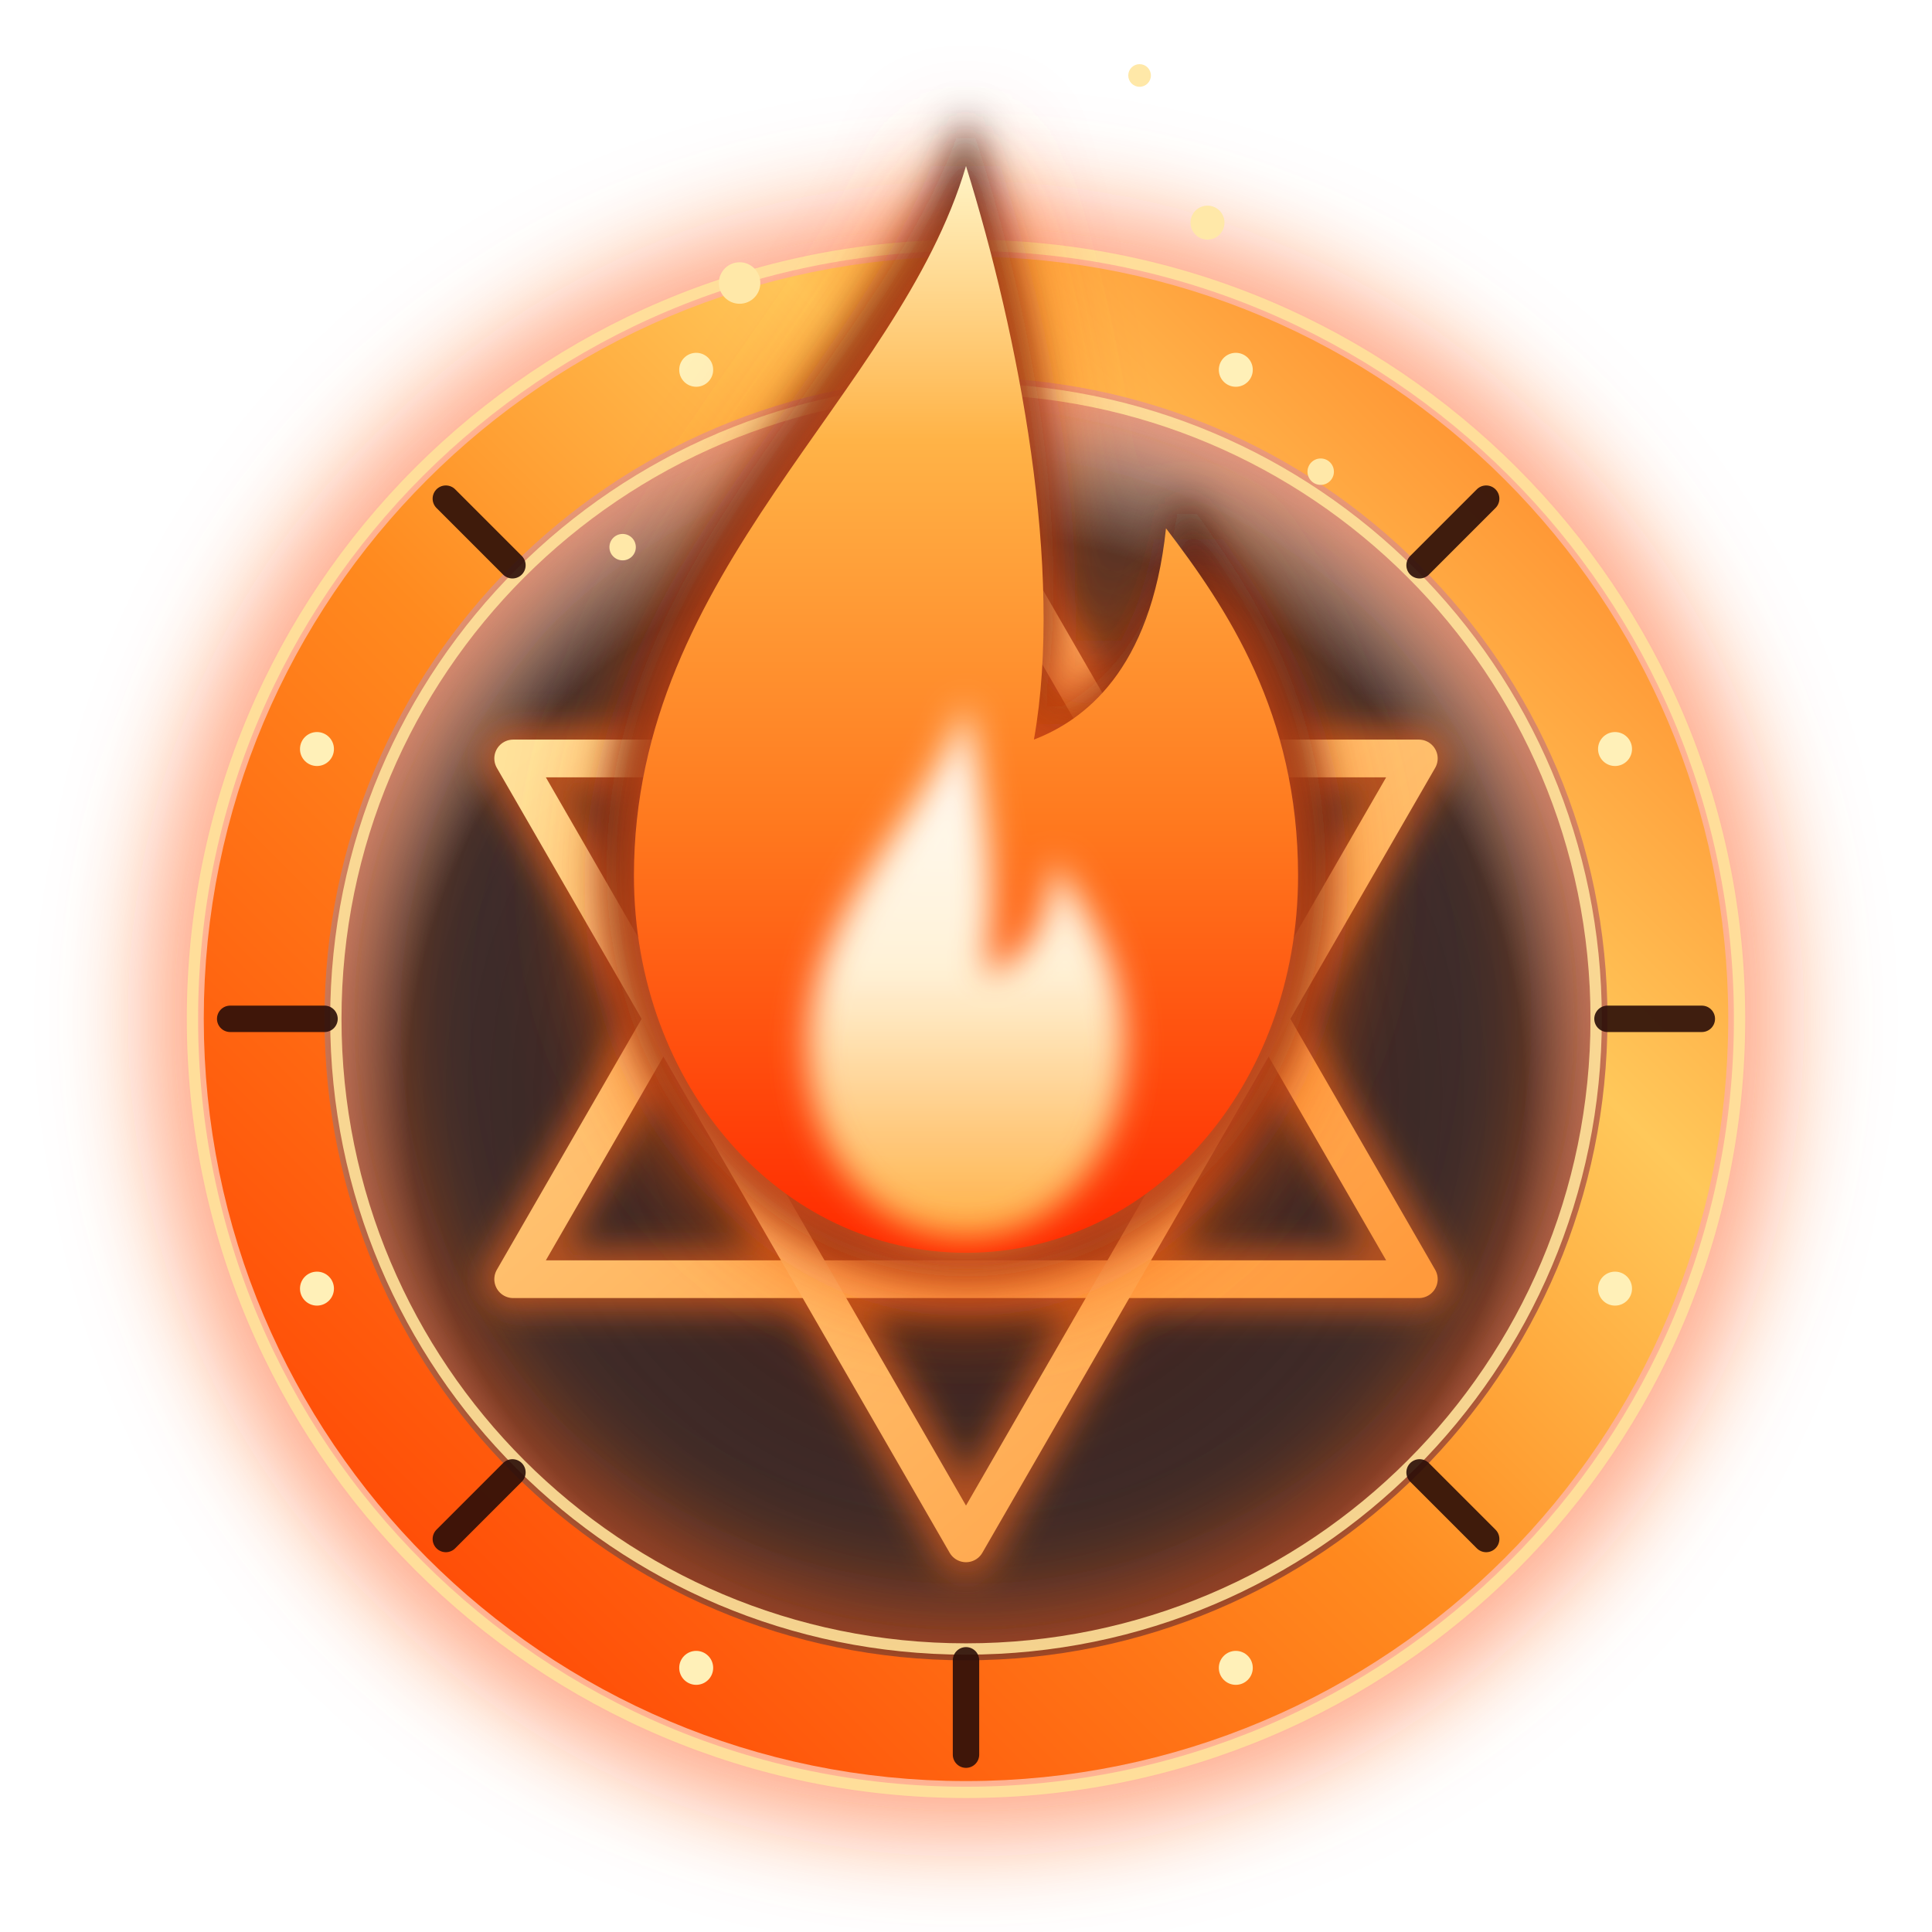
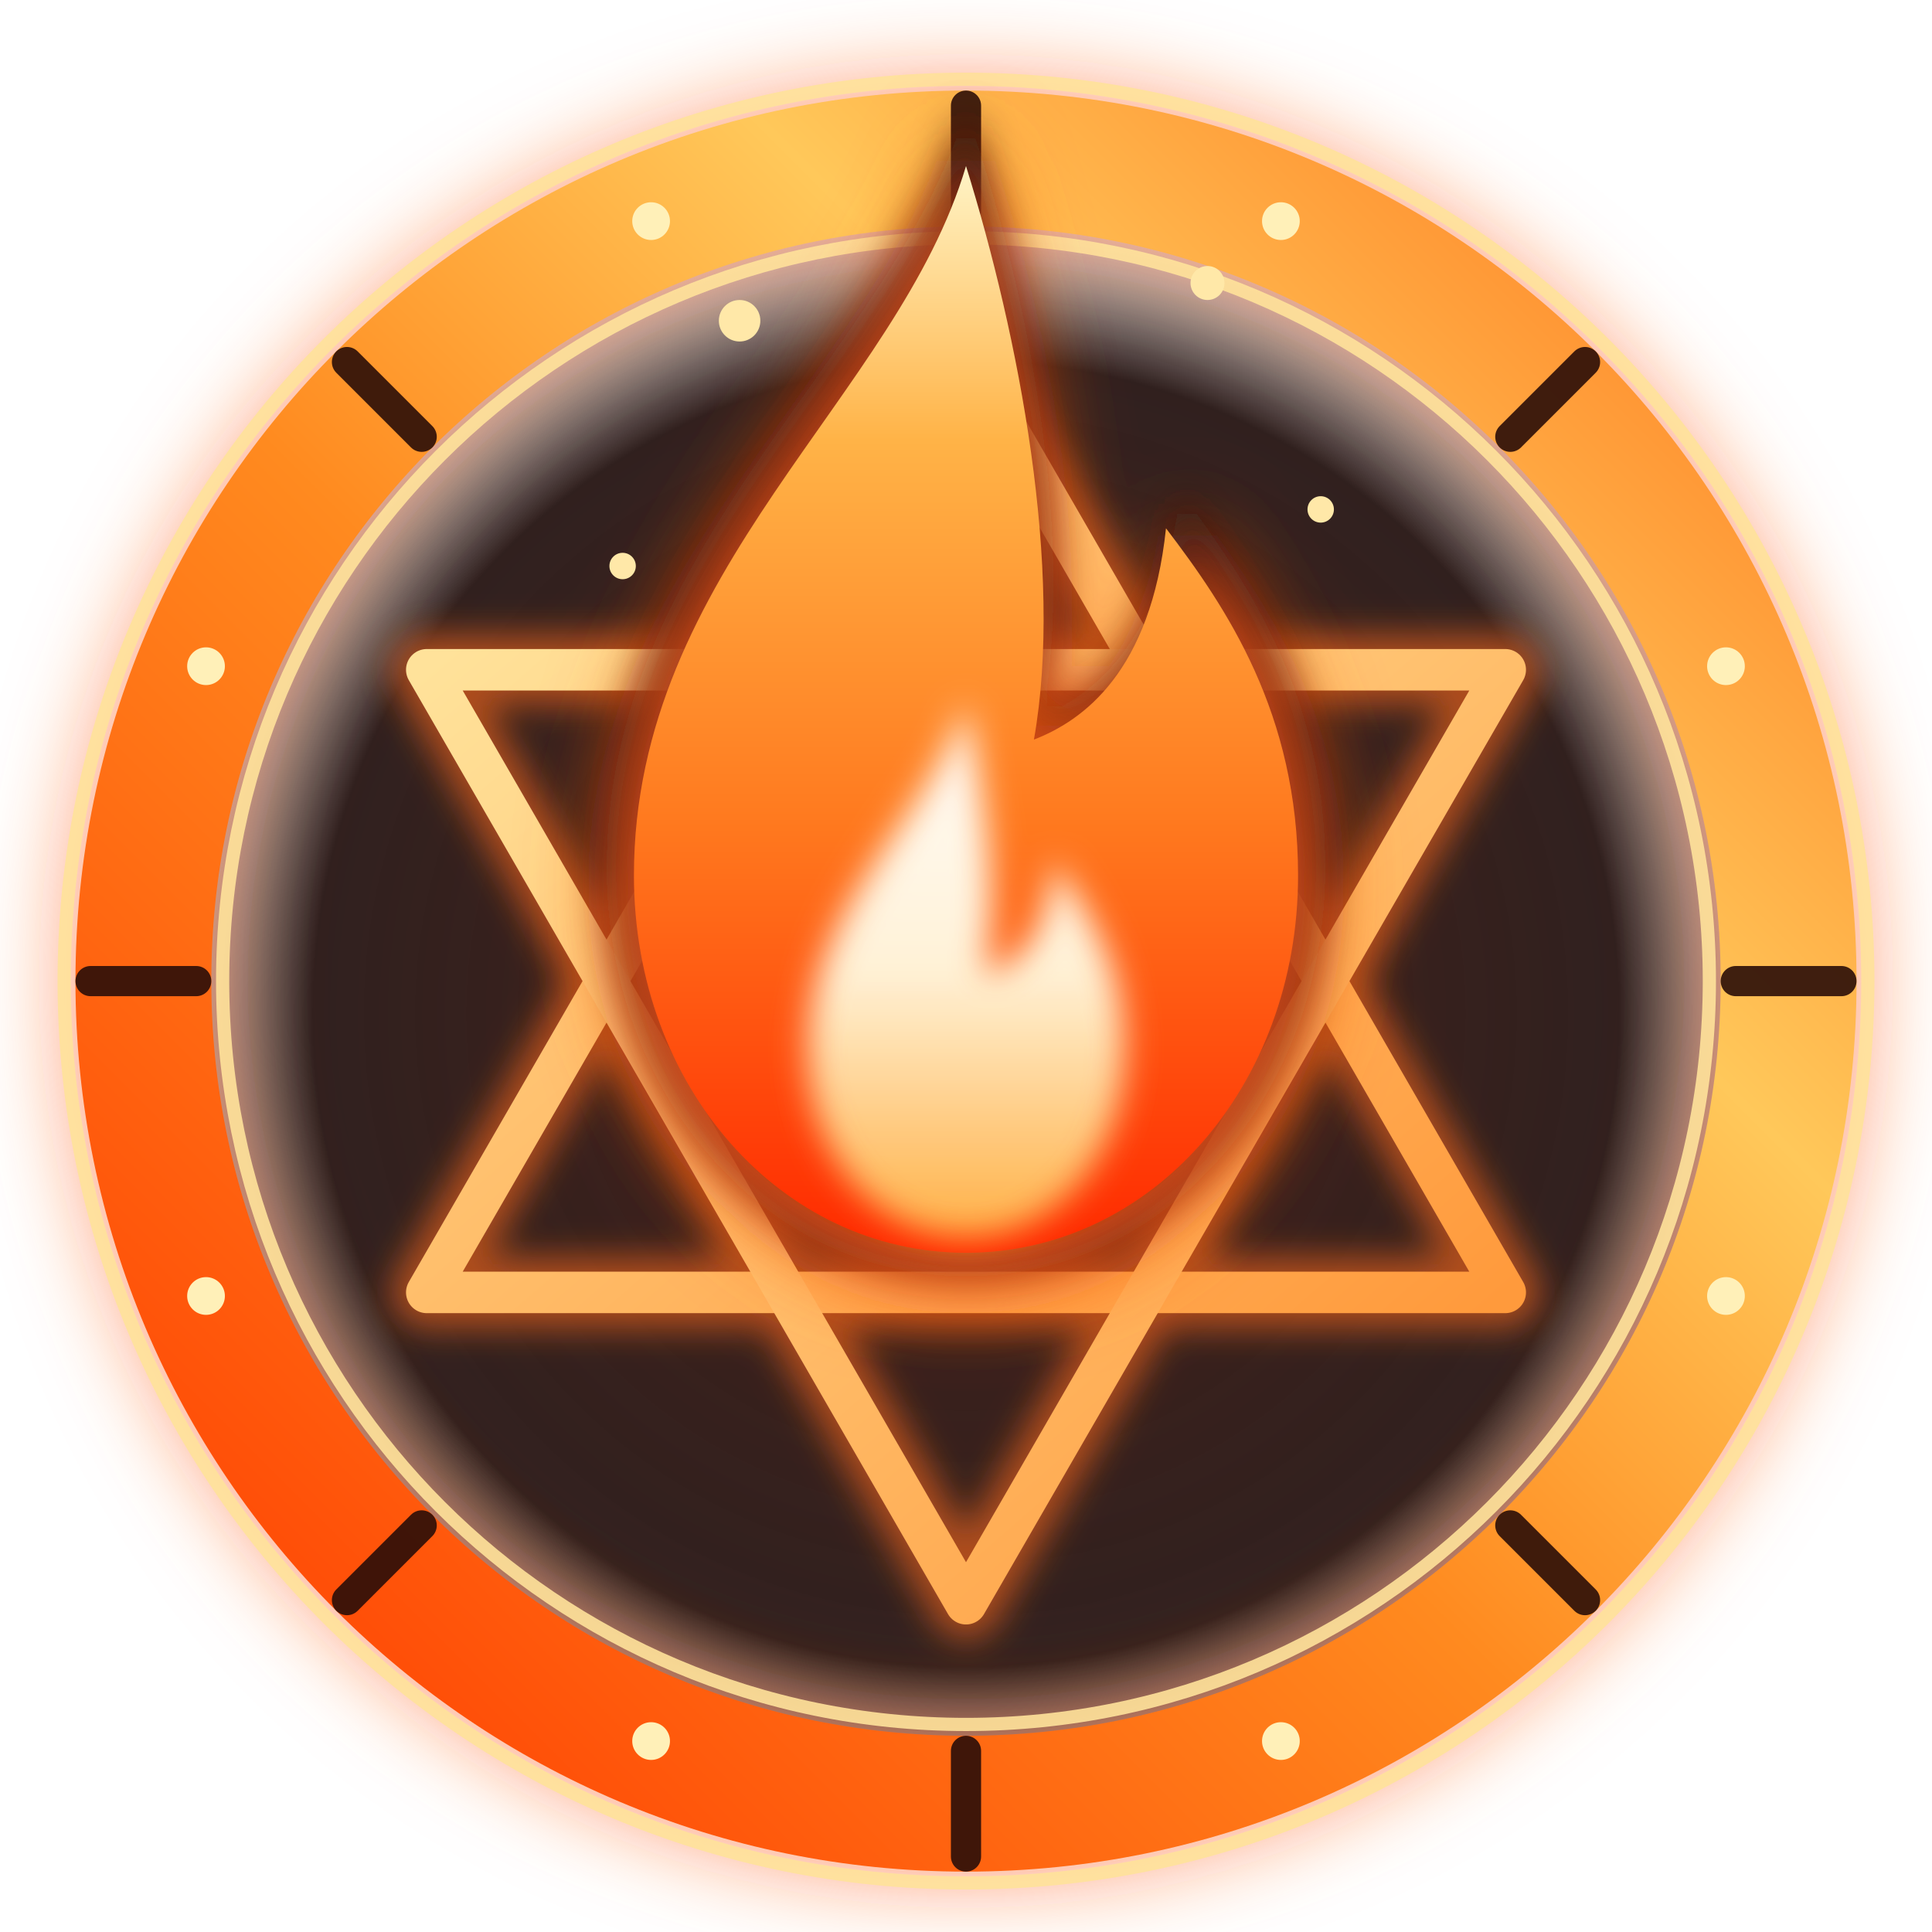
<svg xmlns="http://www.w3.org/2000/svg" viewBox="0 0 1024 1024" width="1024" height="1024">
  <defs>
    <linearGradient id="ring" x1="0" y1="1" x2="1" y2="0">
      <stop offset="0" stop-color="#ff3a00" />
      <stop offset="0.45" stop-color="#ff8a1f" />
      <stop offset="0.7" stop-color="#ffc85a" />
      <stop offset="1" stop-color="#ff7a1f" />
    </linearGradient>
    <linearGradient id="star" x1="0" y1="0" x2="1" y2="1">
      <stop offset="0" stop-color="#ffe29a" />
      <stop offset="1" stop-color="#ff9a3c" />
    </linearGradient>
    <linearGradient id="flame" x1="0.5" y1="1" x2="0.5" y2="0">
      <stop offset="0" stop-color="#ff2a00" />
      <stop offset="0.4" stop-color="#ff7a1f" />
      <stop offset="0.75" stop-color="#ffb347" />
      <stop offset="1" stop-color="#fff3c4" />
    </linearGradient>
    <linearGradient id="core" x1="0.5" y1="1" x2="0.5" y2="0">
      <stop offset="0" stop-color="#ffb347" />
      <stop offset="0.5" stop-color="#fff6dc" />
      <stop offset="1" stop-color="#ffffff" />
    </linearGradient>
-     <radialGradient id="haze" cx="50%" cy="55%" r="50%">
+     <radialGradient id="haze" cx="50%" cy="52%" r="50%">
      <stop offset="0" stop-color="#3a140c" stop-opacity="0.95" />
-       <stop offset="0.75" stop-color="#1a0806" stop-opacity="0.85" />
+       <stop offset="0.8" stop-color="#1a0806" stop-opacity="0.9" />
      <stop offset="1" stop-color="#1a0806" stop-opacity="0" />
    </radialGradient>
    <filter id="glow" x="-30%" y="-30%" width="160%" height="160%">
-       <feGaussianBlur stdDeviation="26" />
+       <feGaussianBlur stdDeviation="22" />
    </filter>
    <filter id="soft" x="-30%" y="-30%" width="160%" height="160%">
      <feGaussianBlur stdDeviation="9" />
    </filter>
    <filter id="shadow" x="-30%" y="-30%" width="160%" height="160%">
      <feGaussianBlur stdDeviation="10" />
    </filter>
  </defs>
-   <circle cx="512" cy="540" r="400" fill="url(#haze)" />
-   <circle cx="512" cy="540" r="372" fill="none" stroke="#ff5a12" stroke-width="120" opacity="0.55" filter="url(#glow)" />
-   <circle cx="512" cy="540" r="372" fill="none" stroke="url(#ring)" stroke-width="64" />
-   <circle cx="512" cy="540" r="410" fill="none" stroke="#ffe29a" stroke-width="6" opacity="0.9" />
-   <circle cx="512" cy="540" r="334" fill="none" stroke="#ffe29a" stroke-width="6" opacity="0.9" />
-   <g stroke="#2a0d08" stroke-width="14" stroke-linecap="round" opacity="0.9">
-     <line x1="512" y1="150" x2="512" y2="200" />
-     <line x1="512" y1="880" x2="512" y2="930" />
-     <line x1="122" y1="540" x2="172" y2="540" />
-     <line x1="852" y1="540" x2="902" y2="540" />
-     <line x1="236.3" y1="264.3" x2="271.6" y2="299.6" />
-     <line x1="787.7" y1="264.3" x2="752.4" y2="299.6" />
-     <line x1="236.3" y1="815.7" x2="271.6" y2="780.4" />
-     <line x1="787.7" y1="815.7" x2="752.4" y2="780.4" />
+   <circle cx="512" cy="520" r="440" fill="url(#haze)" />
+   <circle cx="512" cy="520" r="436" fill="none" stroke="#ff5a12" stroke-width="90" opacity="0.5" filter="url(#glow)" />
+   <circle cx="512" cy="520" r="436" fill="none" stroke="url(#ring)" stroke-width="72" />
+   <circle cx="512" cy="520" r="478" fill="none" stroke="#ffe29a" stroke-width="7" opacity="0.9" />
+   <circle cx="512" cy="520" r="394" fill="none" stroke="#ffe29a" stroke-width="7" opacity="0.9" />
+   <g stroke="#2a0d08" stroke-width="16" stroke-linecap="round" opacity="0.9">
+     <line x1="512" y1="56" x2="512" y2="112" />
+     <line x1="512" y1="928" x2="512" y2="984" />
+     <line x1="48" y1="520" x2="104" y2="520" />
+     <line x1="920" y1="520" x2="976" y2="520" />
+     <line x1="183.9" y1="191.9" x2="223.5" y2="231.5" />
+     <line x1="840.1" y1="191.9" x2="800.5" y2="231.5" />
+     <line x1="183.9" y1="848.1" x2="223.5" y2="808.5" />
+     <line x1="840.1" y1="848.1" x2="800.5" y2="808.5" />
  </g>
  <g fill="#fff0b8">
-     <circle cx="655" cy="196" r="9" />
-     <circle cx="856" cy="397" r="9" />
-     <circle cx="856" cy="683" r="9" />
-     <circle cx="655" cy="884" r="9" />
-     <circle cx="369" cy="884" r="9" />
-     <circle cx="168" cy="683" r="9" />
-     <circle cx="168" cy="397" r="9" />
-     <circle cx="369" cy="196" r="9" />
+     <circle cx="678.9" cy="117.2" r="10" />
+     <circle cx="914.8" cy="353.1" r="10" />
+     <circle cx="914.8" cy="686.9" r="10" />
+     <circle cx="678.9" cy="922.8" r="10" />
+     <circle cx="345.1" cy="922.8" r="10" />
+     <circle cx="109.2" cy="686.9" r="10" />
+     <circle cx="109.2" cy="353.1" r="10" />
+     <circle cx="345.1" cy="117.2" r="10" />
  </g>
-   <g fill="none" stroke="#ff6a1a" stroke-width="34" stroke-linejoin="round" opacity="0.6" filter="url(#soft)">
-     <polygon points="512,262 752,678 272,678" />
-     <polygon points="512,818 272,402 752,402" />
+   <g fill="none" stroke="#ff6a1a" stroke-width="38" stroke-linejoin="round" opacity="0.6" filter="url(#soft)">
+     <polygon points="512,190 797.8,685 226.2,685" />
+     <polygon points="512,850 226.2,355 797.8,355" />
  </g>
-   <g fill="none" stroke="url(#star)" stroke-width="20" stroke-linejoin="round">
-     <polygon points="512,262 752,678 272,678" />
-     <polygon points="512,818 272,402 752,402" />
+   <g fill="none" stroke="url(#star)" stroke-width="22" stroke-linejoin="round">
+     <polygon points="512,190 797.8,685 226.2,685" />
+     <polygon points="512,850 226.2,355 797.8,355" />
  </g>
  <path fill="#2a0d08" opacity="0.9" filter="url(#shadow)" d="M512 60c-40 130-190 230-190 400 0 120 84 216 190 216s190-96 190-216c0-92-42-152-76-198-10 80-48 108-74 118 18-96-8-228-40-320z" />
  <path fill="#ff5a12" opacity="0.85" filter="url(#glow)" d="M512 70c-40 130-190 230-190 400 0 120 84 216 190 216s190-96 190-216c0-92-42-152-76-198-10 80-48 108-74 118 18-96-8-228-40-320z" />
  <path fill="url(#flame)" d="M512 88c-36 122-176 214-176 376 0 112 78 200 176 200s176-88 176-200c0-86-38-142-70-184-8 76-44 102-70 112 16-90-8-214-36-304z" />
  <path fill="url(#core)" filter="url(#soft)" opacity="0.97" d="M512 372c-18 60-84 108-84 184 0 58 38 100 84 100s84-42 84-100c0-42-18-72-38-100-2 40-20 56-36 60 8-48-2-100-10-144z" />
  <g fill="#ffe8a8">
-     <circle cx="392" cy="150" r="11" />
-     <circle cx="640" cy="118" r="9" />
-     <circle cx="700" cy="250" r="7" />
-     <circle cx="330" cy="290" r="7" />
-     <circle cx="604" cy="40" r="6" />
+     <circle cx="392" cy="170" r="11" />
+     <circle cx="640" cy="150" r="9" />
+     <circle cx="700" cy="270" r="7" />
+     <circle cx="330" cy="300" r="7" />
  </g>
</svg>
